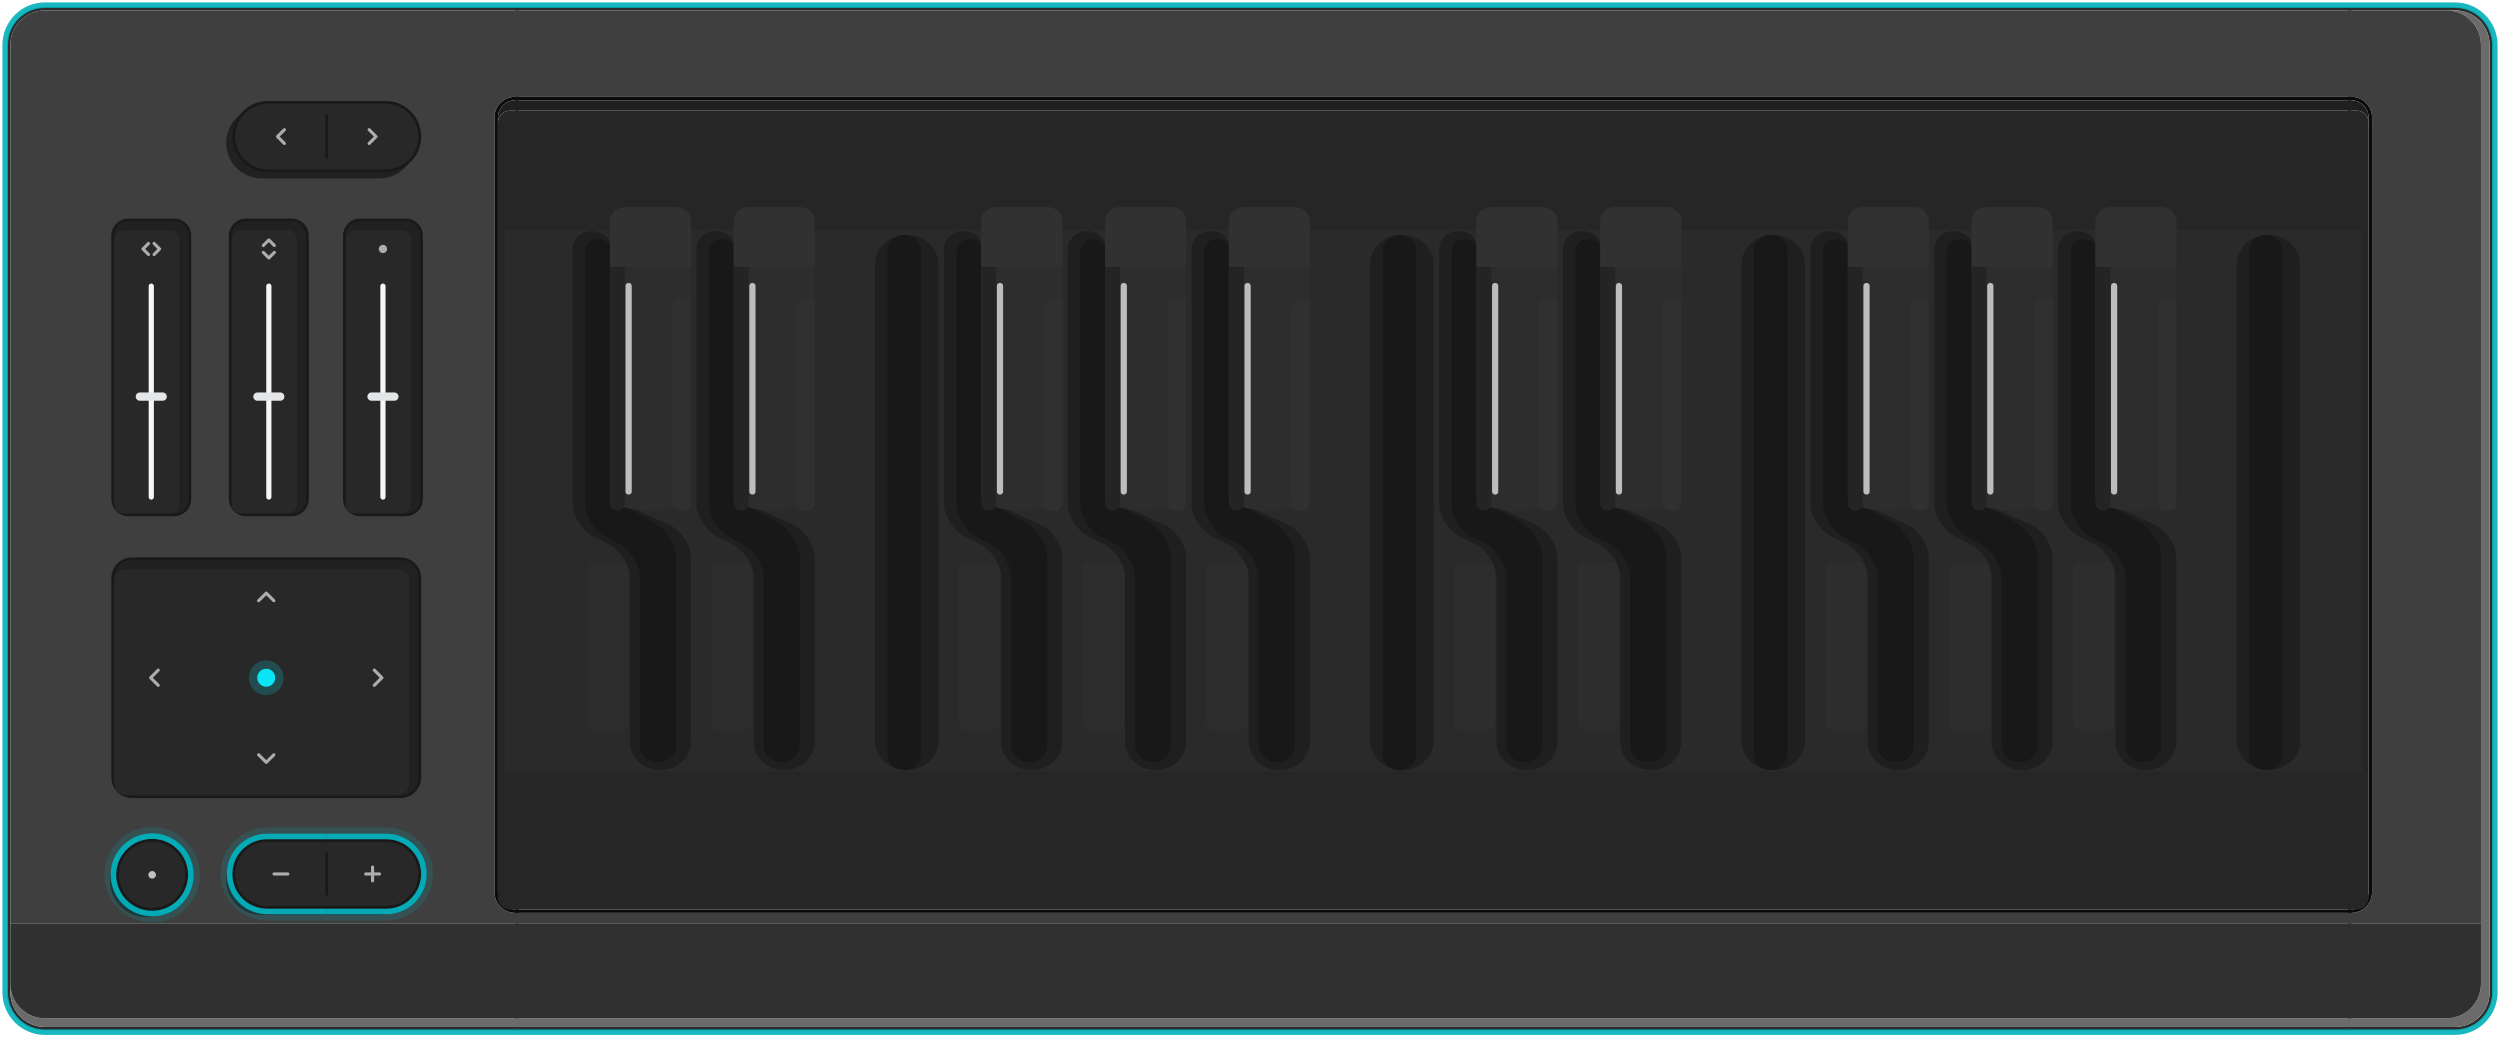
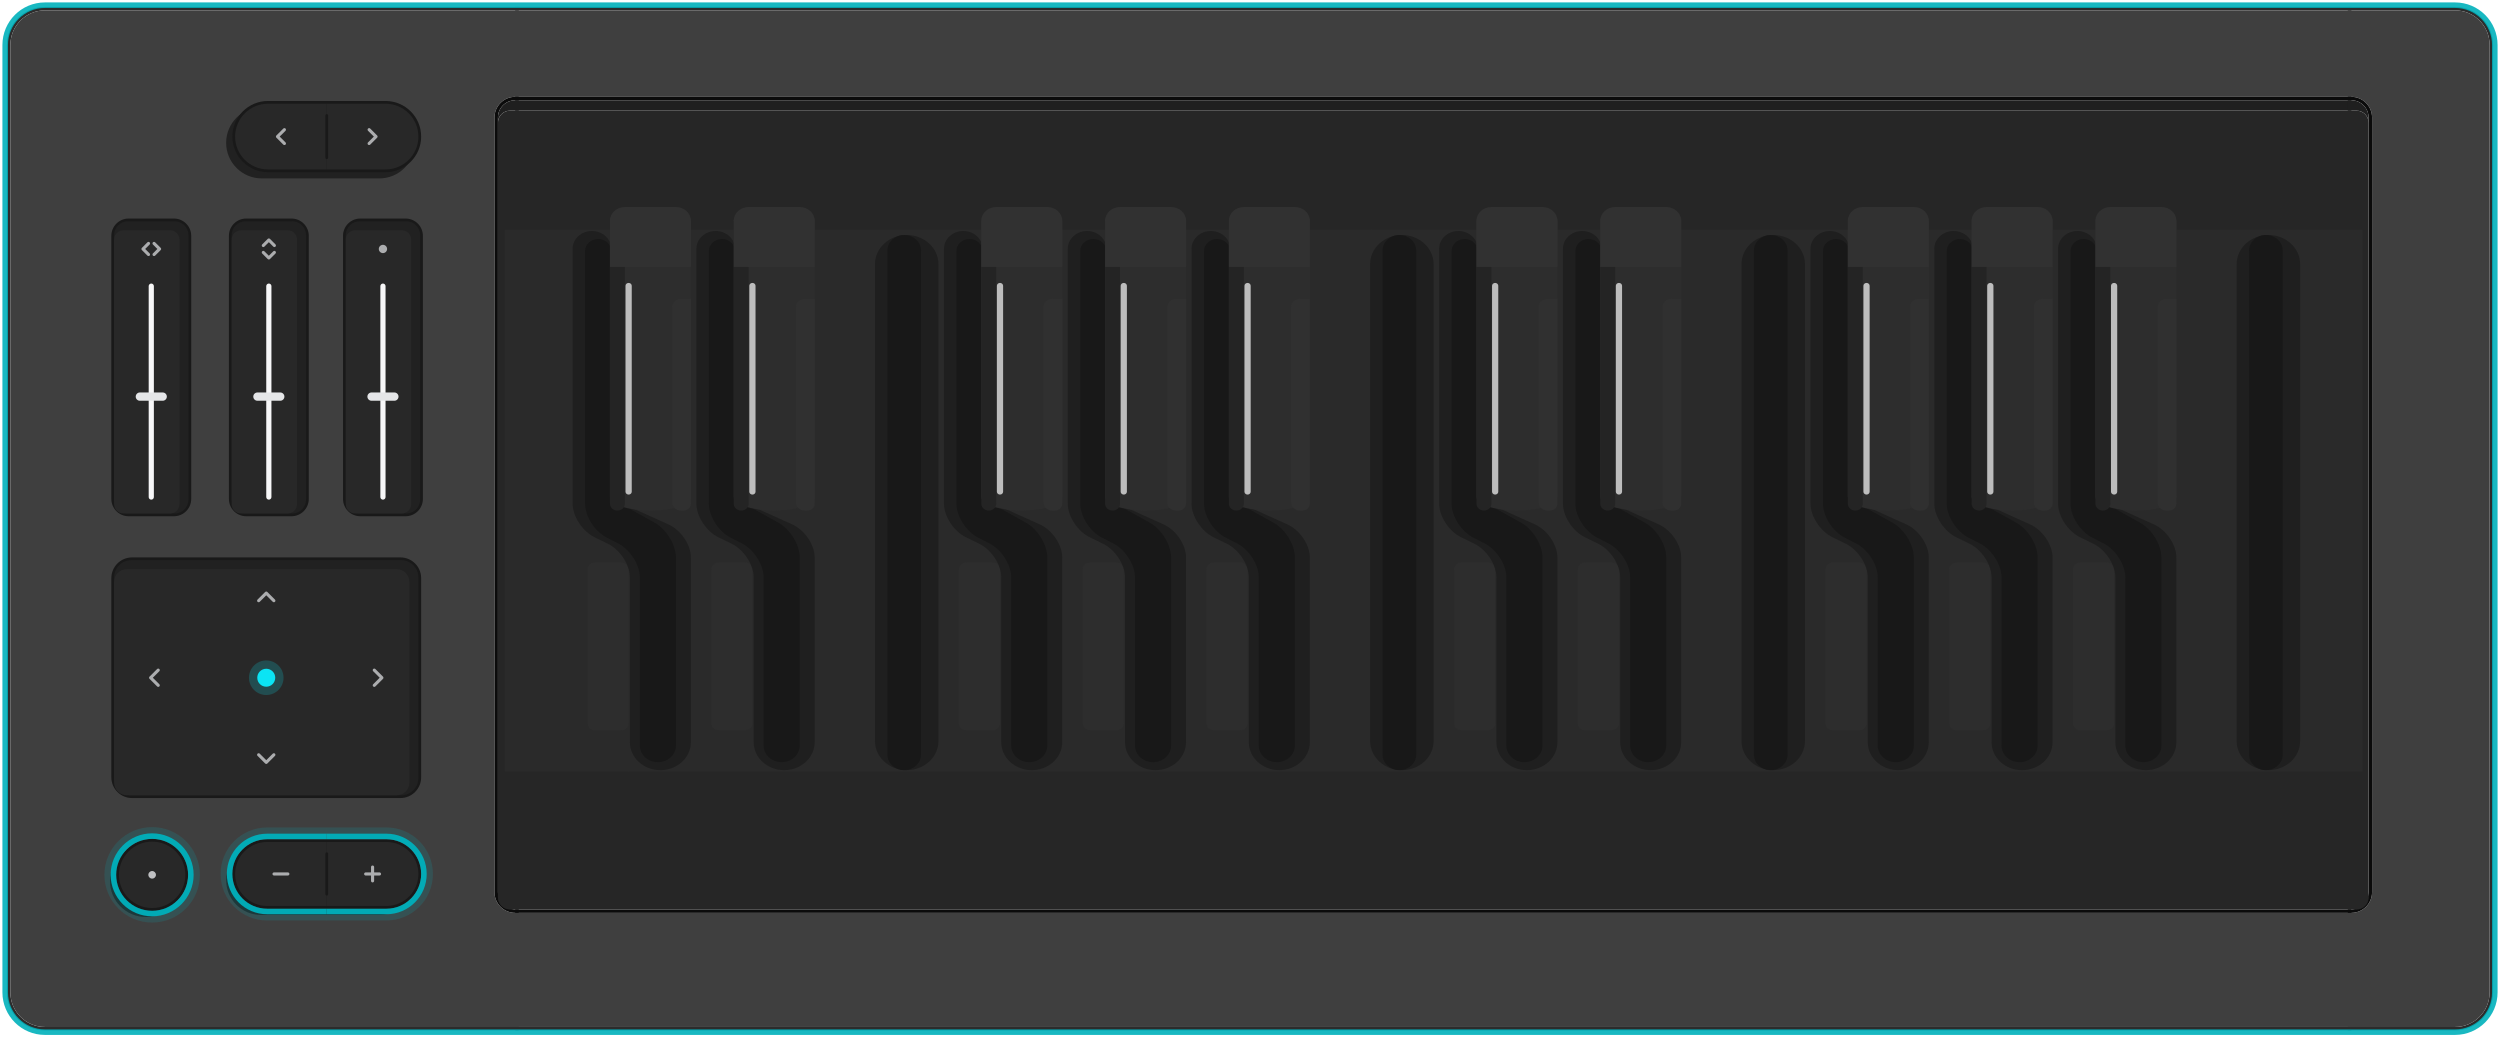
<svg xmlns="http://www.w3.org/2000/svg" viewBox="0 0 723 300" width="723" height="300" data-grab-family="rise" data-grab-footprint="7.23x3" data-grab-active-area="146 31 537 230" data-grab-keys="48 25" data-grab-assembled-from="kit">
  <g id="chassis">
    <g transform="translate(149 0) scale(53.1 1)">
      <path d="M0 2H10V298H0V2ZM0 3H10V297H0V3Z" fill="#2c2c2c" fill-rule="evenodd" />
-       <path d="M0 3H10V297H0V3ZM0 3H10V267H0V3ZM0 267H10V294.5H0V267Z" fill="#6b6b6b" fill-rule="evenodd" />
-       <path d="M0 267H10V294.5H0V267Z" fill="#303030" />
-       <path d="M0 3H10V267H0V3ZM0 28H10V264H0V28Z" fill="#3f3f3f" fill-rule="evenodd" />
+       <path d="M0 3H10V297H0V3ZM0 28H10V264H0V28Z" fill="#3f3f3f" fill-rule="evenodd" />
      <path d="M0 28H10V264H0V28ZM0 29H10V263H0V29Z" fill="#0b0b0b" fill-rule="evenodd" />
      <path d="M0 29H10V263H0V29ZM0 32H10V263H0V32Z" fill="#1f1f1f" fill-rule="evenodd" />
      <path d="M0 32H10V263H0V32Z" fill="#262626" />
    </g>
    <g transform="translate(0 0) scale(1 1)">
      <path d="M13 2H150V298H13A11 11 0 0 1 2 287V13A11 11 0 0 1 13 2ZM13 3H150V297H13A10 10 0 0 1 3 287V13A10 10 0 0 1 13 3Z" fill="#2c2c2c" fill-rule="evenodd" />
-       <path d="M13 3H150V297H13A10 10 0 0 1 3 287V13A10 10 0 0 1 13 3ZM13 3H150V267H3V13A10 10 0 0 1 13 3ZM3 267H150V294.5H13A10 10 0 0 1 3 284.5V267Z" fill="#6b6b6b" fill-rule="evenodd" />
-       <path d="M3 267H150V294.5H13A10 10 0 0 1 3 284.5V267Z" fill="#303030" />
-       <path d="M13 3H150V267H3V13A10 10 0 0 1 13 3ZM149 28H150V264H149A6 6 0 0 1 143 258V34A6 6 0 0 1 149 28Z" fill="#3f3f3f" fill-rule="evenodd" />
+       <path d="M13 3H150V297H13A10 10 0 0 1 3 287V13A10 10 0 0 1 13 3ZM149 28H150V264H149A6 6 0 0 1 143 258V34A6 6 0 0 1 149 28Z" fill="#3f3f3f" fill-rule="evenodd" />
      <path d="M149 28H150V264H149A6 6 0 0 1 143 258V34A6 6 0 0 1 149 28ZM149 29H150V263H149A5 5 0 0 1 144 258V34A5 5 0 0 1 149 29Z" fill="#0b0b0b" fill-rule="evenodd" />
      <path d="M149 29H150V263H149A5 5 0 0 1 144 258V34A5 5 0 0 1 149 29ZM147.5 32H150V263H147.5A3.5 3.5 0 0 1 144 259.5V35.5A3.5 3.5 0 0 1 147.5 32Z" fill="#1f1f1f" fill-rule="evenodd" />
      <path d="M147.5 32H150V263H147.5A3.5 3.5 0 0 1 144 259.5V35.5A3.5 3.5 0 0 1 147.5 32Z" fill="#262626" />
      <g id="panel" />
      <g id="fader-tracks">
        <g id="fader-track-0">
          <rect x="32.2" y="63.2" width="23.1" height="86.1" rx="5" fill="#191919" />
          <rect x="33" y="64" width="21.5" height="84.5" rx="4" fill="#212121" />
          <rect x="33" y="66.6" width="18.9" height="81.9" rx="2.7" fill="#282828" />
          <rect x="43" y="82" width="1.5" height="62.5" rx="0.75" fill="#f7f7f8" fill-opacity="1" />
        </g>
        <g id="fader-track-1">
          <rect x="66.2" y="63.2" width="23.1" height="86.1" rx="5" fill="#191919" />
          <rect x="67" y="64" width="21.5" height="84.5" rx="4" fill="#212121" />
          <rect x="67" y="66.6" width="18.9" height="81.9" rx="2.7" fill="#282828" />
          <rect x="77" y="82" width="1.5" height="62.5" rx="0.75" fill="#f7f7f8" fill-opacity="1" />
        </g>
        <g id="fader-track-2">
          <rect x="99.2" y="63.2" width="23.1" height="86.1" rx="5" fill="#191919" />
          <rect x="100" y="64" width="21.5" height="84.5" rx="4" fill="#212121" />
          <rect x="100" y="66.6" width="18.9" height="81.9" rx="2.7" fill="#282828" />
          <rect x="110" y="82" width="1.5" height="62.5" rx="0.75" fill="#f7f7f8" fill-opacity="1" />
        </g>
      </g>
      <g id="xy-pad">
        <g id="xy-surface">
          <rect x="32.2" y="161.2" width="89.6" height="69.6" rx="6" fill="#191919" />
          <rect x="33" y="162" width="88" height="68" rx="5" fill="#212121" />
          <rect x="33" y="164.6" width="85.4" height="65.4" rx="3.7" fill="#282828" />
        </g>
        <path d="M79.2 173.72L77 171.52L74.8 173.72" fill="none" stroke="#e5e6e8" stroke-opacity="0.7" stroke-width="0.9" stroke-linecap="round" stroke-linejoin="round" />
        <path d="M74.8 218.28L77 220.48L79.2 218.28" fill="none" stroke="#e5e6e8" stroke-opacity="0.7" stroke-width="0.9" stroke-linecap="round" stroke-linejoin="round" />
        <path d="M45.76 193.8L43.56 196L45.76 198.2" fill="none" stroke="#e5e6e8" stroke-opacity="0.7" stroke-width="0.9" stroke-linecap="round" stroke-linejoin="round" />
        <path d="M108.24 198.2L110.44 196L108.24 193.8" fill="none" stroke="#e5e6e8" stroke-opacity="0.7" stroke-width="0.9" stroke-linecap="round" stroke-linejoin="round" />
        <circle cx="77" cy="196" r="1" fill="#e5e6e8" fill-opacity="0.7" />
      </g>
      <g id="buttons">
        <rect x="65.4" y="31" width="54.6" height="20.6" rx="10.3" fill="#212121" />
        <rect x="67.2" y="29.2" width="54.6" height="20.6" rx="10.3" fill="#191919" />
        <path id="btn-nav-prev" d="M94.5 30L77.5 30A9.5 9.5 0 0 0 77.5 49L94.5 49Z" fill="#282828" />
        <path id="btn-nav-next" d="M94.5 30L111.5 30A9.5 9.5 0 0 1 111.5 49L94.5 49Z" fill="#282828" />
        <rect x="94.1" y="33" width="0.8" height="13" rx="0.4" fill="#191919" />
        <rect x="65.4" y="244.5" width="54.6" height="20.1" rx="10.05" fill="#212121" />
        <rect x="67.2" y="242.7" width="54.6" height="20.1" rx="10.05" fill="#191919" />
        <path id="btn-oct-down" d="M94.5 243.5L77.25 243.5A9.25 9.25 0 0 0 77.25 262L94.5 262Z" fill="#282828" />
        <path id="btn-oct-up" d="M94.5 243.5L111.75 243.5A9.25 9.25 0 0 1 111.75 262L94.5 262Z" fill="#282828" />
        <rect x="94.1" y="246.5" width="0.8" height="12.5" rx="0.4" fill="#191919" />
        <circle cx="42.2" cy="254.8" r="10.4" fill="#212121" />
        <circle cx="44" cy="253" r="10.4" fill="#191919" />
        <circle id="btn-mode" cx="44" cy="253" r="9.6" fill="#282828" />
      </g>
      <g id="button-leds">
        <g id="btnled-mode">
          <path d="M30.2 253a13.8 13.8 0 1 0 27.6 0a13.8 13.8 0 1 0 -27.6 0ZM33.6 253a10.4 10.4 0 1 0 20.8 0a10.4 10.4 0 1 0 -20.8 0Z" fill="#00B0BB" fill-opacity="0.16" fill-rule="evenodd" />
          <path d="M32 253a12 12 0 1 0 24 0a12 12 0 1 0 -24 0ZM33.6 253a10.4 10.4 0 1 0 20.8 0a10.4 10.4 0 1 0 -20.8 0Z" fill="#00B0BB" fill-opacity="0.95" fill-rule="evenodd" />
        </g>
        <g id="btnled-oct-down">
          <path d="M94.5 239.3L77.25 239.3A13.45 13.45 0 0 0 77.25 266.2L94.5 266.2ZM94.5 242.7L77.25 242.7A10.05 10.05 0 0 0 77.25 262.8L94.5 262.8Z" fill="#00B0BB" fill-opacity="0.16" fill-rule="evenodd" />
          <path d="M94.5 241.1L77.25 241.1A11.65 11.65 0 0 0 77.25 264.4L94.5 264.4ZM94.5 242.7L77.25 242.7A10.05 10.05 0 0 0 77.25 262.8L94.5 262.8Z" fill="#00B0BB" fill-opacity="0.95" fill-rule="evenodd" />
        </g>
        <g id="btnled-oct-up">
          <path d="M94.5 239.3L111.75 239.3A13.45 13.45 0 0 1 111.75 266.2L94.5 266.2ZM94.5 242.7L111.75 242.7A10.05 10.05 0 0 1 111.75 262.8L94.5 262.8Z" fill="#00B0BB" fill-opacity="0.16" fill-rule="evenodd" />
          <path d="M94.5 241.1L111.75 241.1A11.65 11.65 0 0 1 111.75 264.4L94.5 264.4ZM94.5 242.7L111.75 242.7A10.05 10.05 0 0 1 111.75 262.8L94.5 262.8Z" fill="#00B0BB" fill-opacity="0.95" fill-rule="evenodd" />
        </g>
      </g>
      <g id="labels">
        <path d="M82.25 37.5L80.25 39.5L82.25 41.5" fill="none" stroke="#e5e6e8" stroke-opacity="0.7" stroke-width="0.9" stroke-linecap="round" stroke-linejoin="round" />
        <path d="M106.75 37.5L108.75 39.5L106.75 41.5" fill="none" stroke="#e5e6e8" stroke-opacity="0.7" stroke-width="0.9" stroke-linecap="round" stroke-linejoin="round" />
        <path d="M79.25 252.75H83.25" fill="none" stroke="#e5e6e8" stroke-opacity="0.7" stroke-width="0.9" stroke-linecap="round" stroke-linejoin="round" />
        <path d="M105.75 252.75H109.75M107.75 250.75V254.75" fill="none" stroke="#e5e6e8" stroke-opacity="0.7" stroke-width="0.9" stroke-linecap="round" stroke-linejoin="round" />
        <circle cx="44" cy="253" r="1.1" fill="#e5e6e8" fill-opacity="0.8" />
        <path d="M42.95 70.4L41.35 72L42.95 73.6M44.55 70.4L46.15 72L44.55 73.6" fill="none" stroke="#e5e6e8" stroke-opacity="0.7" stroke-width="0.9" stroke-linecap="round" stroke-linejoin="round" />
        <path d="M76.15 71L77.75 69.4L79.35 71M76.15 73L77.75 74.6L79.35 73" fill="none" stroke="#e5e6e8" stroke-opacity="0.7" stroke-width="0.9" stroke-linecap="round" stroke-linejoin="round" />
        <circle cx="110.75" cy="72" r="1.2" fill="#e5e6e8" fill-opacity="0.7" />
      </g>
      <g id="panel-live">
        <g id="xy-dot">
          <circle cx="77" cy="196" r="5" fill="#0be4f4" fill-opacity="0.2" />
          <circle cx="77" cy="196" r="2.6" fill="#0be4f4" />
        </g>
        <g id="fader-thumb-0">
          <rect x="39.25" y="113.5" width="9" height="2.4" rx="1.2" fill="#e5e6e8" />
        </g>
        <g id="fader-thumb-1">
          <rect x="73.25" y="113.5" width="9" height="2.4" rx="1.2" fill="#e5e6e8" />
        </g>
        <g id="fader-thumb-2">
          <rect x="106.25" y="113.5" width="9" height="2.4" rx="1.2" fill="#e5e6e8" />
        </g>
      </g>
    </g>
    <g transform="translate(679 0) scale(1 1)">
      <path d="M0 2H31A11 11 0 0 1 42 13V287A11 11 0 0 1 31 298H0V2ZM0 3H31A10 10 0 0 1 41 13V287A10 10 0 0 1 31 297H0V3Z" fill="#2c2c2c" fill-rule="evenodd" />
-       <path d="M0 3H31A10 10 0 0 1 41 13V287A10 10 0 0 1 31 297H0V3ZM0 3H28.5A10 10 0 0 1 38.5 13V267H0V3ZM0 267H38.5V284.5A10 10 0 0 1 28.5 294.5H0V267Z" fill="#6b6b6b" fill-rule="evenodd" />
-       <path d="M0 267H38.5V284.5A10 10 0 0 1 28.5 294.5H0V267Z" fill="#303030" />
-       <path d="M0 3H28.5A10 10 0 0 1 38.5 13V267H0V3ZM0 28H1A6 6 0 0 1 7 34V258A6 6 0 0 1 1 264H0V28Z" fill="#3f3f3f" fill-rule="evenodd" />
+       <path d="M0 3H31A10 10 0 0 1 41 13V287A10 10 0 0 1 31 297H0V3ZM0 28H1A6 6 0 0 1 7 34V258A6 6 0 0 1 1 264H0V28Z" fill="#3f3f3f" fill-rule="evenodd" />
      <path d="M0 28H1A6 6 0 0 1 7 34V258A6 6 0 0 1 1 264H0V28ZM0 29H1A5 5 0 0 1 6 34V258A5 5 0 0 1 1 263H0V29Z" fill="#0b0b0b" fill-rule="evenodd" />
      <path d="M0 29H1A5 5 0 0 1 6 34V258A5 5 0 0 1 1 263H0V29ZM0 32H2.5A3.5 3.5 0 0 1 6 35.5V259.5A3.5 3.5 0 0 1 2.5 263H0V32Z" fill="#1f1f1f" fill-rule="evenodd" />
      <path d="M0 32H2.5A3.5 3.5 0 0 1 6 35.5V259.5A3.5 3.5 0 0 1 2.5 263H0V32Z" fill="#262626" />
    </g>
  </g>
  <g id="surface" />
  <g id="keys-white">
    <g transform="translate(146 31) scale(0.36 0.33)">
      <rect id="w-0" x="0" y="107.5" width="100" height="474.5" fill="#2a2a2a" />
    </g>
    <g transform="translate(181.8 31) scale(0.36 0.33)">
      <rect id="w-1" x="0" y="107.5" width="100" height="474.5" fill="#2a2a2a" />
    </g>
    <g transform="translate(217.6 31) scale(0.36 0.33)">
      <rect id="w-2" x="0" y="107.5" width="100" height="474.5" fill="#2a2a2a" />
    </g>
    <g transform="translate(253.4 31) scale(0.36 0.33)">
      <rect id="w-3" x="0" y="107.5" width="100" height="474.5" fill="#2a2a2a" />
    </g>
    <g transform="translate(289.2 31) scale(0.36 0.33)">
      <rect id="w-4" x="0" y="107.5" width="100" height="474.5" fill="#2a2a2a" />
    </g>
    <g transform="translate(325 31) scale(0.36 0.33)">
      <rect id="w-5" x="0" y="107.5" width="100" height="474.5" fill="#2a2a2a" />
    </g>
    <g transform="translate(360.8 31) scale(0.36 0.33)">
      <rect id="w-6" x="0" y="107.5" width="100" height="474.5" fill="#2a2a2a" />
    </g>
    <g transform="translate(396.6 31) scale(0.36 0.33)">
      <rect id="w-7" x="0" y="107.5" width="100" height="474.5" fill="#2a2a2a" />
    </g>
    <g transform="translate(432.4 31) scale(0.36 0.33)">
      <rect id="w-8" x="0" y="107.5" width="100" height="474.5" fill="#2a2a2a" />
    </g>
    <g transform="translate(468.2 31) scale(0.36 0.33)">
      <rect id="w-9" x="0" y="107.5" width="100" height="474.5" fill="#2a2a2a" />
    </g>
    <g transform="translate(504 31) scale(0.36 0.33)">
      <rect id="w-10" x="0" y="107.5" width="100" height="474.5" fill="#2a2a2a" />
    </g>
    <g transform="translate(539.8 31) scale(0.36 0.33)">
      <rect id="w-11" x="0" y="107.5" width="100" height="474.5" fill="#2a2a2a" />
    </g>
    <g transform="translate(575.6 31) scale(0.36 0.33)">
      <rect id="w-12" x="0" y="107.5" width="100" height="474.5" fill="#2a2a2a" />
    </g>
    <g transform="translate(611.4 31) scale(0.36 0.33)">
      <rect id="w-13" x="0" y="107.5" width="100" height="474.5" fill="#2a2a2a" />
    </g>
    <g transform="translate(647.2 31) scale(0.36 0.33)">
      <rect id="w-14" x="0" y="107.5" width="100" height="474.5" fill="#2a2a2a" />
    </g>
  </g>
  <g id="shading">
    <g transform="translate(253.4 31) scale(0.36 0.33)">
      <rect x="-1" y="112" width="51" height="469" rx="25.5" fill="#1f1f1f" />
      <rect x="9" y="112" width="27" height="469" rx="13.5" fill="#181818" />
    </g>
    <g transform="translate(396.6 31) scale(0.36 0.33)">
      <rect x="-1" y="112" width="51" height="469" rx="25.5" fill="#1f1f1f" />
      <rect x="9" y="112" width="27" height="469" rx="13.5" fill="#181818" />
    </g>
    <g transform="translate(504 31) scale(0.36 0.33)">
      <rect x="-1" y="112" width="51" height="469" rx="25.5" fill="#1f1f1f" />
      <rect x="9" y="112" width="27" height="469" rx="13.5" fill="#181818" />
    </g>
    <g transform="translate(647.2 31) scale(0.36 0.33)">
      <rect x="-1" y="112" width="51" height="469" rx="25.5" fill="#1f1f1f" />
      <rect x="9" y="112" width="27" height="469" rx="13.5" fill="#181818" />
    </g>
  </g>
  <g id="keys-black">
    <g transform="translate(181.8 31) scale(0.36 0.33)">
      <rect x="-33" y="399" width="33" height="147" rx="6" fill="#2d2d2d" />
      <path d="M-45 124C-45 115.44 -38.06 108.5 -29.5 108.5L-29.5 108.5C-20.94 108.5 -14 115.44 -14 124L-14 323C-14 334.05 -5.97 346.95 3.94 351.83L32.06 365.67C41.97 370.55 50 383.45 50 394.5L50 556.5C50 570.03 39.03 581 25.5 581L25.5 581C11.97 581 1 570.03 1 556.5L1 412C1 400.95 -6.9 387.79 -16.65 382.6L-27.35 376.9C-37.1 371.71 -45 358.55 -45 347.5Z" fill="#1f1f1f" />
      <path d="M-35 126C-35 120.2 -30.3 115.5 -24.5 115.5L-24.5 115.5C-18.7 115.5 -14 120.2 -14 126L-14 323C-14 334.05 -6.34 347.64 3.11 353.36L20.89 364.14C30.34 369.86 38 383.45 38 394.5L38 559.5C38 567.51 31.51 574 23.5 574L23.5 574C15.49 574 9 567.51 9 559.5L9 412C9 400.95 1.18 387.64 -8.47 382.27L-17.53 377.23C-27.18 371.86 -35 358.55 -35 347.5Z" fill="#181818" />
      <rect id="b-0" x="-15" y="87.5" width="65" height="266" rx="32.5" ry="12" fill="#2d2d2d" />
      <path d="M-15 99.5C-15 92.87 -9.63 87.5 -3 87.5L38 87.5C44.63 87.5 50 92.87 50 99.5L50 140L-15 140Z" fill="#313131" />
      <path d="M-15 140L-3 140L-3 347.5C-3 350.81 -5.69 353.5 -9 353.5L-9 353.5C-12.31 353.5 -15 350.81 -15 347.5Z" fill="#242424" />
      <path d="M35 175C35 171.13 38.13 168 42 168L50 168L50 347.5C50 350.81 47.31 353.5 44 353.5L42 353.5C38.13 353.5 35 350.37 35 346.5Z" fill="#303030" />
      <rect x="-2.5" y="154" width="5" height="185.5" rx="2.5" fill="#bdbdbd" />
    </g>
    <g transform="translate(217.6 31) scale(0.36 0.33)">
      <rect x="-33" y="399" width="33" height="147" rx="6" fill="#2d2d2d" />
      <path d="M-45 124C-45 115.44 -38.06 108.5 -29.5 108.5L-29.5 108.5C-20.94 108.5 -14 115.44 -14 124L-14 323C-14 334.05 -5.97 346.95 3.94 351.83L32.06 365.67C41.97 370.55 50 383.45 50 394.5L50 556.5C50 570.03 39.03 581 25.5 581L25.5 581C11.97 581 1 570.03 1 556.5L1 412C1 400.95 -6.9 387.79 -16.65 382.6L-27.35 376.9C-37.1 371.71 -45 358.55 -45 347.5Z" fill="#1f1f1f" />
      <path d="M-35 126C-35 120.2 -30.3 115.5 -24.5 115.5L-24.5 115.5C-18.7 115.5 -14 120.2 -14 126L-14 323C-14 334.05 -6.34 347.64 3.11 353.36L20.89 364.14C30.34 369.86 38 383.45 38 394.5L38 559.5C38 567.51 31.51 574 23.5 574L23.5 574C15.49 574 9 567.51 9 559.5L9 412C9 400.95 1.18 387.64 -8.47 382.27L-17.53 377.23C-27.18 371.86 -35 358.55 -35 347.5Z" fill="#181818" />
      <rect id="b-1" x="-15" y="87.5" width="65" height="266" rx="32.5" ry="12" fill="#2d2d2d" />
      <path d="M-15 99.5C-15 92.87 -9.63 87.5 -3 87.5L38 87.5C44.63 87.5 50 92.87 50 99.5L50 140L-15 140Z" fill="#313131" />
      <path d="M-15 140L-3 140L-3 347.5C-3 350.81 -5.69 353.5 -9 353.5L-9 353.5C-12.31 353.5 -15 350.81 -15 347.5Z" fill="#242424" />
      <path d="M35 175C35 171.13 38.13 168 42 168L50 168L50 347.5C50 350.81 47.31 353.5 44 353.5L42 353.5C38.13 353.5 35 350.37 35 346.5Z" fill="#303030" />
      <rect x="-2.5" y="154" width="5" height="185.5" rx="2.5" fill="#bdbdbd" />
    </g>
    <g transform="translate(289.2 31) scale(0.36 0.33)">
      <rect x="-33" y="399" width="33" height="147" rx="6" fill="#2d2d2d" />
      <path d="M-45 124C-45 115.44 -38.06 108.5 -29.5 108.5L-29.5 108.5C-20.94 108.5 -14 115.44 -14 124L-14 323C-14 334.05 -5.97 346.95 3.94 351.83L32.06 365.67C41.97 370.55 50 383.45 50 394.5L50 556.5C50 570.03 39.03 581 25.5 581L25.5 581C11.97 581 1 570.03 1 556.5L1 412C1 400.95 -6.9 387.79 -16.65 382.6L-27.35 376.9C-37.1 371.71 -45 358.55 -45 347.5Z" fill="#1f1f1f" />
      <path d="M-35 126C-35 120.2 -30.3 115.5 -24.5 115.5L-24.5 115.5C-18.7 115.5 -14 120.2 -14 126L-14 323C-14 334.05 -6.34 347.64 3.11 353.36L20.89 364.14C30.34 369.86 38 383.45 38 394.5L38 559.5C38 567.51 31.51 574 23.5 574L23.5 574C15.49 574 9 567.51 9 559.5L9 412C9 400.95 1.18 387.64 -8.47 382.27L-17.53 377.23C-27.18 371.86 -35 358.55 -35 347.5Z" fill="#181818" />
      <rect id="b-2" x="-15" y="87.5" width="65" height="266" rx="32.5" ry="12" fill="#2d2d2d" />
      <path d="M-15 99.5C-15 92.87 -9.63 87.5 -3 87.5L38 87.5C44.63 87.5 50 92.87 50 99.5L50 140L-15 140Z" fill="#313131" />
      <path d="M-15 140L-3 140L-3 347.5C-3 350.81 -5.69 353.5 -9 353.5L-9 353.5C-12.31 353.5 -15 350.81 -15 347.5Z" fill="#242424" />
      <path d="M35 175C35 171.13 38.13 168 42 168L50 168L50 347.5C50 350.81 47.31 353.5 44 353.5L42 353.5C38.13 353.5 35 350.37 35 346.5Z" fill="#303030" />
      <rect x="-2.5" y="154" width="5" height="185.5" rx="2.5" fill="#bdbdbd" />
    </g>
    <g transform="translate(325 31) scale(0.36 0.33)">
      <rect x="-33" y="399" width="33" height="147" rx="6" fill="#2d2d2d" />
      <path d="M-45 124C-45 115.44 -38.06 108.5 -29.5 108.5L-29.5 108.5C-20.94 108.5 -14 115.44 -14 124L-14 323C-14 334.05 -5.97 346.95 3.94 351.83L32.06 365.67C41.97 370.55 50 383.45 50 394.5L50 556.5C50 570.03 39.03 581 25.5 581L25.5 581C11.97 581 1 570.03 1 556.5L1 412C1 400.95 -6.9 387.79 -16.65 382.6L-27.35 376.9C-37.1 371.71 -45 358.55 -45 347.5Z" fill="#1f1f1f" />
      <path d="M-35 126C-35 120.2 -30.3 115.5 -24.5 115.5L-24.5 115.5C-18.7 115.5 -14 120.2 -14 126L-14 323C-14 334.05 -6.34 347.64 3.11 353.36L20.89 364.14C30.34 369.86 38 383.45 38 394.5L38 559.5C38 567.51 31.51 574 23.5 574L23.5 574C15.49 574 9 567.51 9 559.5L9 412C9 400.95 1.18 387.64 -8.47 382.27L-17.53 377.23C-27.18 371.86 -35 358.55 -35 347.5Z" fill="#181818" />
      <rect id="b-3" x="-15" y="87.5" width="65" height="266" rx="32.5" ry="12" fill="#2d2d2d" />
      <path d="M-15 99.5C-15 92.87 -9.63 87.5 -3 87.5L38 87.5C44.63 87.5 50 92.87 50 99.5L50 140L-15 140Z" fill="#313131" />
      <path d="M-15 140L-3 140L-3 347.5C-3 350.81 -5.69 353.5 -9 353.5L-9 353.5C-12.31 353.5 -15 350.81 -15 347.5Z" fill="#242424" />
      <path d="M35 175C35 171.13 38.13 168 42 168L50 168L50 347.5C50 350.81 47.31 353.5 44 353.5L42 353.5C38.13 353.5 35 350.37 35 346.5Z" fill="#303030" />
      <rect x="-2.5" y="154" width="5" height="185.5" rx="2.5" fill="#bdbdbd" />
    </g>
    <g transform="translate(360.8 31) scale(0.36 0.33)">
      <rect x="-33" y="399" width="33" height="147" rx="6" fill="#2d2d2d" />
      <path d="M-45 124C-45 115.44 -38.06 108.5 -29.5 108.5L-29.5 108.5C-20.94 108.5 -14 115.44 -14 124L-14 323C-14 334.05 -5.97 346.95 3.94 351.83L32.06 365.67C41.97 370.55 50 383.45 50 394.5L50 556.5C50 570.03 39.03 581 25.5 581L25.5 581C11.97 581 1 570.03 1 556.5L1 412C1 400.95 -6.9 387.79 -16.65 382.6L-27.35 376.9C-37.1 371.71 -45 358.55 -45 347.5Z" fill="#1f1f1f" />
      <path d="M-35 126C-35 120.2 -30.3 115.5 -24.5 115.5L-24.5 115.5C-18.7 115.5 -14 120.2 -14 126L-14 323C-14 334.05 -6.34 347.64 3.11 353.36L20.89 364.14C30.34 369.86 38 383.45 38 394.5L38 559.5C38 567.51 31.51 574 23.5 574L23.5 574C15.49 574 9 567.51 9 559.5L9 412C9 400.95 1.18 387.64 -8.47 382.27L-17.53 377.23C-27.18 371.86 -35 358.55 -35 347.5Z" fill="#181818" />
      <rect id="b-4" x="-15" y="87.5" width="65" height="266" rx="32.5" ry="12" fill="#2d2d2d" />
      <path d="M-15 99.5C-15 92.87 -9.63 87.5 -3 87.5L38 87.5C44.63 87.5 50 92.87 50 99.5L50 140L-15 140Z" fill="#313131" />
      <path d="M-15 140L-3 140L-3 347.5C-3 350.81 -5.69 353.5 -9 353.5L-9 353.5C-12.31 353.5 -15 350.81 -15 347.5Z" fill="#242424" />
      <path d="M35 175C35 171.13 38.13 168 42 168L50 168L50 347.5C50 350.81 47.31 353.5 44 353.5L42 353.5C38.13 353.5 35 350.37 35 346.5Z" fill="#303030" />
      <rect x="-2.5" y="154" width="5" height="185.5" rx="2.5" fill="#bdbdbd" />
    </g>
    <g transform="translate(432.4 31) scale(0.36 0.33)">
      <rect x="-33" y="399" width="33" height="147" rx="6" fill="#2d2d2d" />
      <path d="M-45 124C-45 115.44 -38.06 108.5 -29.5 108.5L-29.5 108.5C-20.94 108.5 -14 115.44 -14 124L-14 323C-14 334.05 -5.97 346.95 3.94 351.83L32.06 365.67C41.97 370.55 50 383.45 50 394.5L50 556.5C50 570.03 39.03 581 25.5 581L25.5 581C11.97 581 1 570.03 1 556.5L1 412C1 400.95 -6.9 387.79 -16.65 382.6L-27.35 376.9C-37.1 371.71 -45 358.55 -45 347.5Z" fill="#1f1f1f" />
      <path d="M-35 126C-35 120.2 -30.3 115.5 -24.5 115.5L-24.5 115.5C-18.7 115.5 -14 120.2 -14 126L-14 323C-14 334.05 -6.34 347.64 3.11 353.36L20.89 364.14C30.34 369.86 38 383.45 38 394.5L38 559.5C38 567.51 31.51 574 23.5 574L23.5 574C15.49 574 9 567.51 9 559.5L9 412C9 400.95 1.18 387.64 -8.47 382.27L-17.53 377.23C-27.18 371.86 -35 358.55 -35 347.5Z" fill="#181818" />
      <rect id="b-5" x="-15" y="87.5" width="65" height="266" rx="32.5" ry="12" fill="#2d2d2d" />
      <path d="M-15 99.5C-15 92.87 -9.63 87.5 -3 87.5L38 87.5C44.63 87.5 50 92.87 50 99.5L50 140L-15 140Z" fill="#313131" />
      <path d="M-15 140L-3 140L-3 347.5C-3 350.81 -5.69 353.5 -9 353.5L-9 353.5C-12.31 353.5 -15 350.81 -15 347.5Z" fill="#242424" />
      <path d="M35 175C35 171.13 38.13 168 42 168L50 168L50 347.5C50 350.81 47.31 353.5 44 353.5L42 353.5C38.13 353.5 35 350.37 35 346.5Z" fill="#303030" />
      <rect x="-2.5" y="154" width="5" height="185.5" rx="2.5" fill="#bdbdbd" />
    </g>
    <g transform="translate(468.2 31) scale(0.36 0.33)">
      <rect x="-33" y="399" width="33" height="147" rx="6" fill="#2d2d2d" />
      <path d="M-45 124C-45 115.44 -38.06 108.5 -29.5 108.5L-29.5 108.5C-20.94 108.5 -14 115.44 -14 124L-14 323C-14 334.05 -5.97 346.95 3.94 351.83L32.06 365.67C41.97 370.55 50 383.45 50 394.5L50 556.5C50 570.03 39.03 581 25.5 581L25.5 581C11.97 581 1 570.03 1 556.5L1 412C1 400.95 -6.9 387.79 -16.65 382.6L-27.35 376.9C-37.1 371.71 -45 358.55 -45 347.5Z" fill="#1f1f1f" />
      <path d="M-35 126C-35 120.2 -30.3 115.5 -24.5 115.5L-24.5 115.5C-18.7 115.5 -14 120.2 -14 126L-14 323C-14 334.05 -6.34 347.64 3.11 353.36L20.89 364.14C30.34 369.86 38 383.45 38 394.5L38 559.5C38 567.51 31.51 574 23.5 574L23.5 574C15.49 574 9 567.51 9 559.5L9 412C9 400.95 1.18 387.64 -8.47 382.27L-17.53 377.23C-27.18 371.86 -35 358.55 -35 347.5Z" fill="#181818" />
      <rect id="b-6" x="-15" y="87.5" width="65" height="266" rx="32.5" ry="12" fill="#2d2d2d" />
      <path d="M-15 99.5C-15 92.87 -9.63 87.5 -3 87.5L38 87.5C44.63 87.5 50 92.87 50 99.5L50 140L-15 140Z" fill="#313131" />
      <path d="M-15 140L-3 140L-3 347.5C-3 350.81 -5.69 353.5 -9 353.5L-9 353.5C-12.31 353.5 -15 350.81 -15 347.5Z" fill="#242424" />
      <path d="M35 175C35 171.13 38.13 168 42 168L50 168L50 347.5C50 350.81 47.31 353.5 44 353.5L42 353.5C38.13 353.5 35 350.37 35 346.5Z" fill="#303030" />
      <rect x="-2.5" y="154" width="5" height="185.5" rx="2.5" fill="#bdbdbd" />
    </g>
    <g transform="translate(539.8 31) scale(0.36 0.33)">
      <rect x="-33" y="399" width="33" height="147" rx="6" fill="#2d2d2d" />
      <path d="M-45 124C-45 115.44 -38.06 108.5 -29.5 108.5L-29.5 108.5C-20.94 108.5 -14 115.44 -14 124L-14 323C-14 334.05 -5.97 346.95 3.94 351.83L32.06 365.67C41.97 370.55 50 383.45 50 394.5L50 556.5C50 570.03 39.03 581 25.5 581L25.5 581C11.97 581 1 570.03 1 556.5L1 412C1 400.95 -6.9 387.79 -16.65 382.6L-27.35 376.9C-37.1 371.71 -45 358.55 -45 347.5Z" fill="#1f1f1f" />
      <path d="M-35 126C-35 120.2 -30.3 115.5 -24.5 115.5L-24.5 115.5C-18.7 115.5 -14 120.2 -14 126L-14 323C-14 334.05 -6.34 347.64 3.11 353.36L20.89 364.14C30.34 369.86 38 383.45 38 394.5L38 559.5C38 567.51 31.51 574 23.5 574L23.5 574C15.49 574 9 567.51 9 559.5L9 412C9 400.95 1.18 387.64 -8.47 382.27L-17.53 377.23C-27.18 371.86 -35 358.55 -35 347.5Z" fill="#181818" />
      <rect id="b-7" x="-15" y="87.5" width="65" height="266" rx="32.5" ry="12" fill="#2d2d2d" />
      <path d="M-15 99.5C-15 92.87 -9.63 87.5 -3 87.5L38 87.5C44.63 87.5 50 92.87 50 99.5L50 140L-15 140Z" fill="#313131" />
      <path d="M-15 140L-3 140L-3 347.5C-3 350.81 -5.69 353.5 -9 353.5L-9 353.5C-12.31 353.5 -15 350.81 -15 347.5Z" fill="#242424" />
      <path d="M35 175C35 171.13 38.13 168 42 168L50 168L50 347.5C50 350.81 47.31 353.5 44 353.5L42 353.5C38.13 353.5 35 350.37 35 346.5Z" fill="#303030" />
      <rect x="-2.5" y="154" width="5" height="185.5" rx="2.5" fill="#bdbdbd" />
    </g>
    <g transform="translate(575.6 31) scale(0.36 0.33)">
      <rect x="-33" y="399" width="33" height="147" rx="6" fill="#2d2d2d" />
      <path d="M-45 124C-45 115.44 -38.06 108.5 -29.5 108.5L-29.5 108.5C-20.94 108.5 -14 115.44 -14 124L-14 323C-14 334.05 -5.97 346.95 3.94 351.83L32.06 365.67C41.97 370.55 50 383.45 50 394.5L50 556.5C50 570.03 39.03 581 25.5 581L25.5 581C11.97 581 1 570.03 1 556.5L1 412C1 400.95 -6.9 387.79 -16.65 382.6L-27.35 376.9C-37.1 371.71 -45 358.55 -45 347.5Z" fill="#1f1f1f" />
      <path d="M-35 126C-35 120.2 -30.3 115.5 -24.5 115.5L-24.5 115.5C-18.7 115.5 -14 120.2 -14 126L-14 323C-14 334.05 -6.34 347.64 3.11 353.36L20.89 364.14C30.34 369.86 38 383.45 38 394.5L38 559.5C38 567.51 31.51 574 23.5 574L23.5 574C15.49 574 9 567.51 9 559.5L9 412C9 400.95 1.18 387.64 -8.47 382.27L-17.53 377.23C-27.18 371.86 -35 358.55 -35 347.5Z" fill="#181818" />
      <rect id="b-8" x="-15" y="87.5" width="65" height="266" rx="32.5" ry="12" fill="#2d2d2d" />
      <path d="M-15 99.5C-15 92.87 -9.63 87.5 -3 87.5L38 87.5C44.63 87.5 50 92.87 50 99.5L50 140L-15 140Z" fill="#313131" />
      <path d="M-15 140L-3 140L-3 347.5C-3 350.81 -5.69 353.5 -9 353.5L-9 353.5C-12.31 353.5 -15 350.81 -15 347.5Z" fill="#242424" />
      <path d="M35 175C35 171.13 38.13 168 42 168L50 168L50 347.5C50 350.81 47.31 353.5 44 353.5L42 353.5C38.13 353.5 35 350.37 35 346.5Z" fill="#303030" />
      <rect x="-2.5" y="154" width="5" height="185.5" rx="2.5" fill="#bdbdbd" />
    </g>
    <g transform="translate(611.4 31) scale(0.36 0.33)">
      <rect x="-33" y="399" width="33" height="147" rx="6" fill="#2d2d2d" />
      <path d="M-45 124C-45 115.44 -38.06 108.5 -29.5 108.5L-29.5 108.5C-20.94 108.5 -14 115.44 -14 124L-14 323C-14 334.05 -5.97 346.95 3.94 351.83L32.06 365.67C41.97 370.55 50 383.45 50 394.5L50 556.5C50 570.03 39.03 581 25.5 581L25.5 581C11.97 581 1 570.03 1 556.5L1 412C1 400.95 -6.9 387.79 -16.65 382.6L-27.35 376.9C-37.1 371.71 -45 358.55 -45 347.5Z" fill="#1f1f1f" />
      <path d="M-35 126C-35 120.2 -30.3 115.5 -24.5 115.5L-24.5 115.5C-18.7 115.5 -14 120.2 -14 126L-14 323C-14 334.05 -6.34 347.64 3.11 353.36L20.89 364.14C30.34 369.86 38 383.45 38 394.5L38 559.5C38 567.51 31.51 574 23.5 574L23.5 574C15.49 574 9 567.51 9 559.5L9 412C9 400.95 1.18 387.64 -8.47 382.27L-17.53 377.23C-27.18 371.86 -35 358.55 -35 347.5Z" fill="#181818" />
      <rect id="b-9" x="-15" y="87.5" width="65" height="266" rx="32.5" ry="12" fill="#2d2d2d" />
      <path d="M-15 99.5C-15 92.87 -9.63 87.5 -3 87.5L38 87.5C44.63 87.5 50 92.87 50 99.5L50 140L-15 140Z" fill="#313131" />
      <path d="M-15 140L-3 140L-3 347.5C-3 350.81 -5.69 353.5 -9 353.5L-9 353.5C-12.31 353.5 -15 350.81 -15 347.5Z" fill="#242424" />
      <path d="M35 175C35 171.13 38.13 168 42 168L50 168L50 347.5C50 350.81 47.31 353.5 44 353.5L42 353.5C38.13 353.5 35 350.37 35 346.5Z" fill="#303030" />
      <rect x="-2.5" y="154" width="5" height="185.5" rx="2.5" fill="#bdbdbd" />
    </g>
  </g>
  <rect id="selection-frame" x="1.5" y="1.5" width="720" height="297" rx="11.5" fill="none" stroke="#00B0BB" stroke-width="1.6" stroke-opacity="0.9" />
  <g id="live-overlay" />
</svg>
